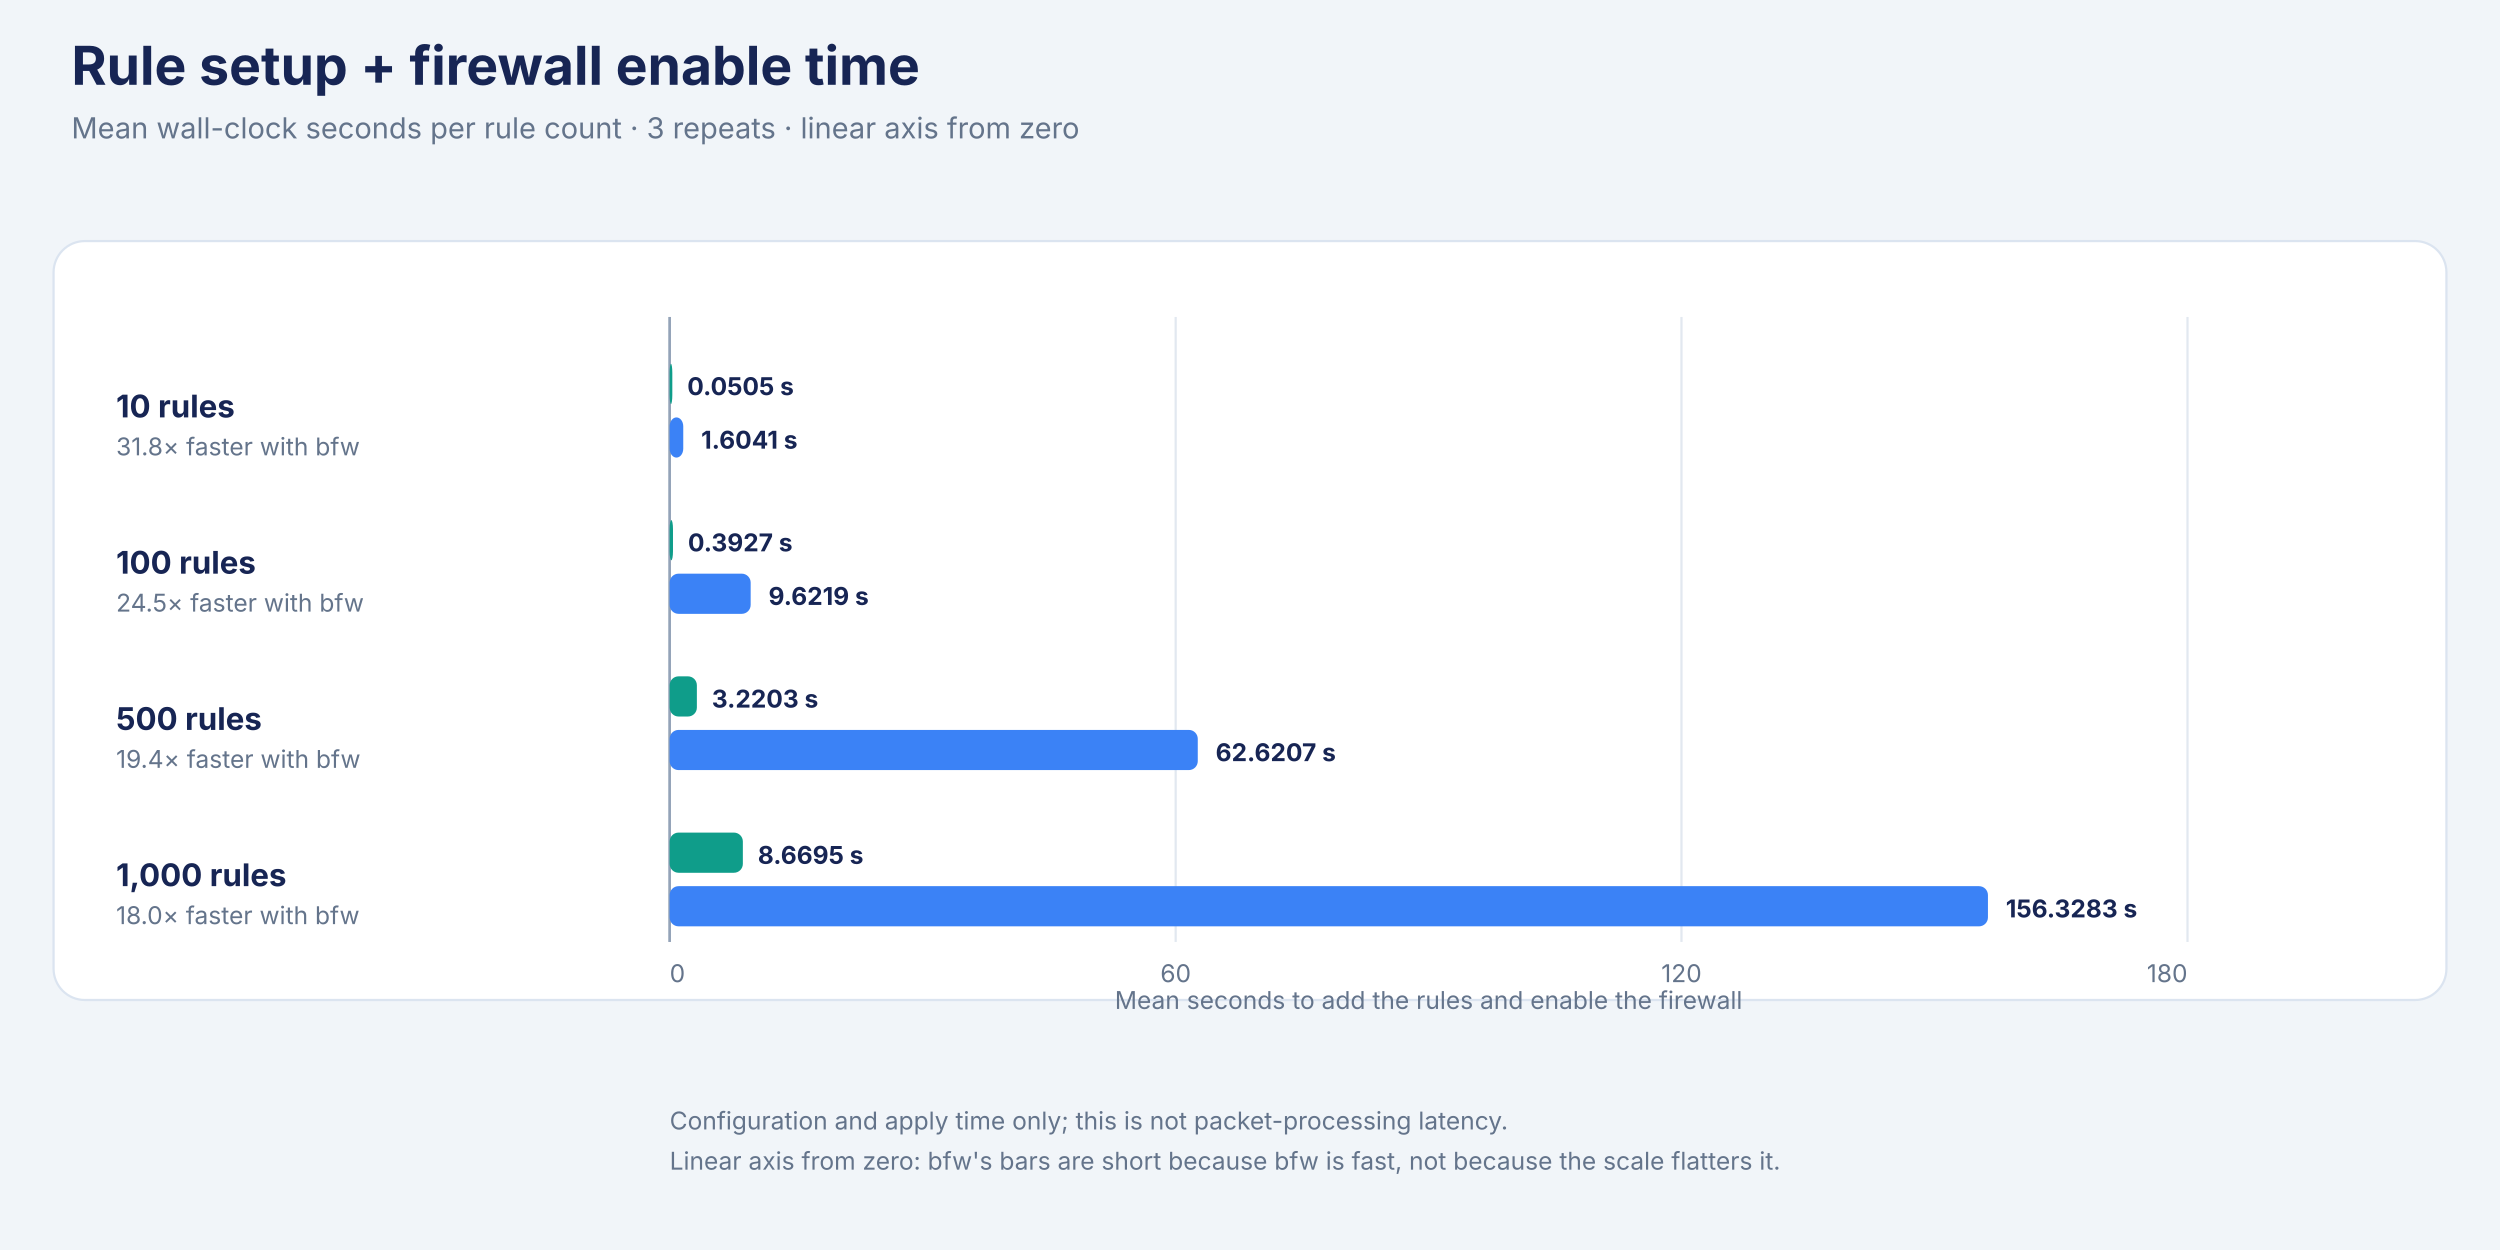
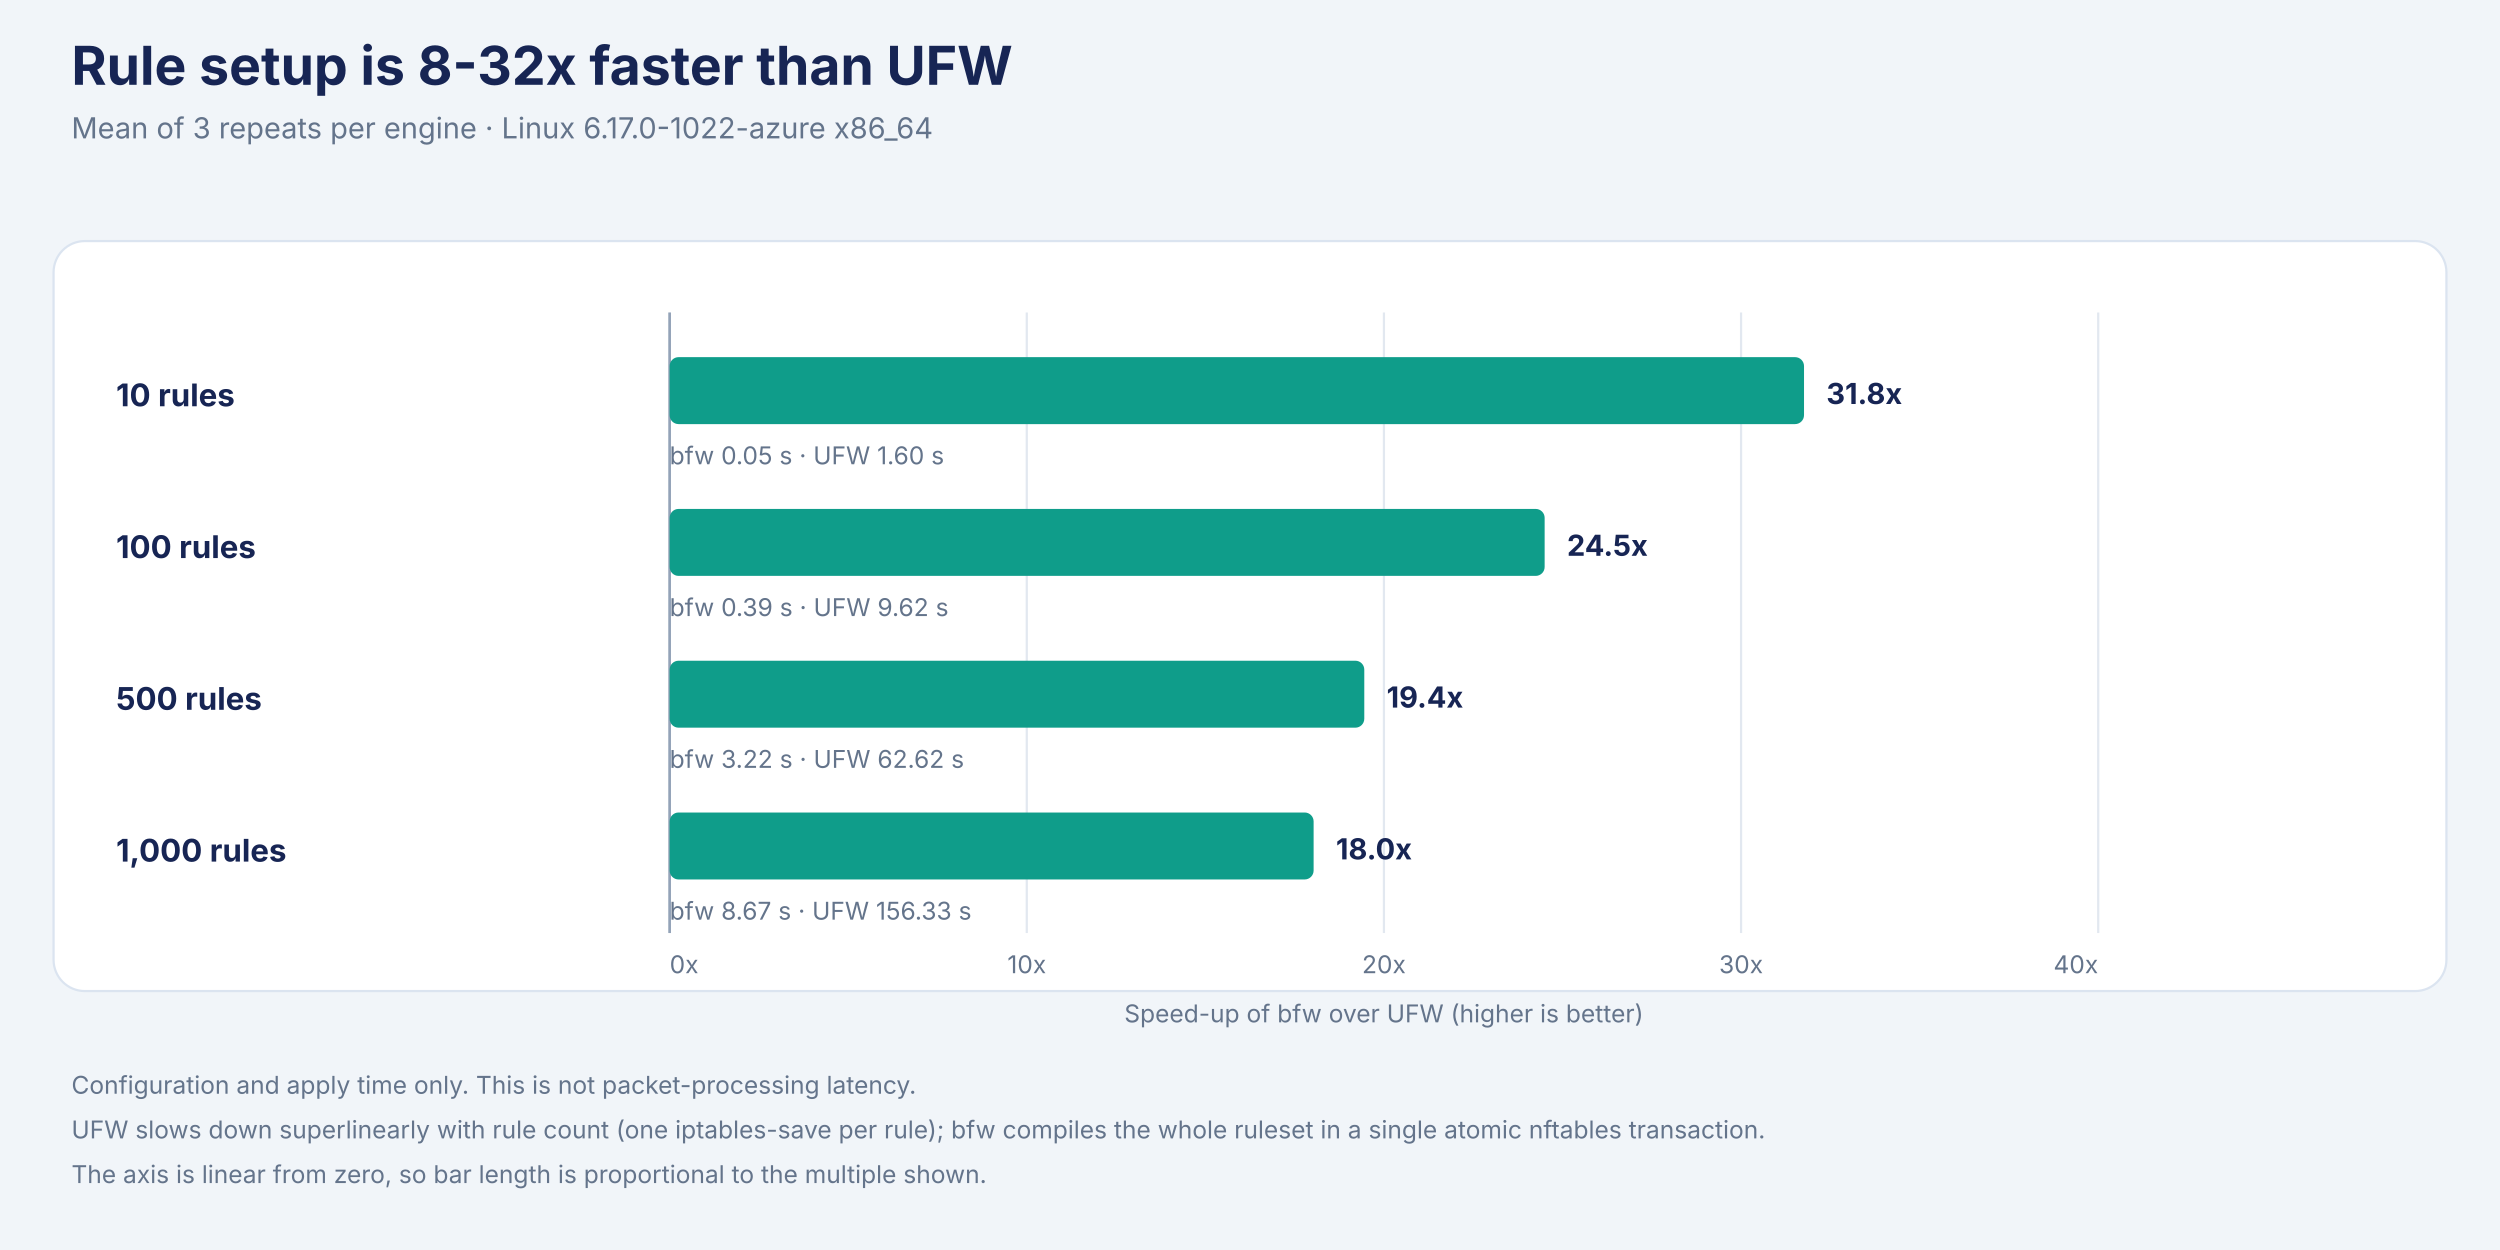
<svg xmlns="http://www.w3.org/2000/svg" width="1120" height="560" viewBox="0 0 1120 560" role="img" aria-labelledby="title desc">
  <style>
    text { font-family: Inter, ui-sans-serif, system-ui, -apple-system, "Segoe UI", sans-serif; fill: #172554; }
    .muted { fill: #64748b; }
    .panel { fill: #ffffff; stroke: #dbe4f0; stroke-width: 1; }
    .grid { stroke: #e2e8f0; stroke-width: 1; }
    .axis { stroke: #94a3b8; stroke-width: 1.2; }
-     .parity { stroke: #334155; stroke-width: 1.4; stroke-dasharray: 5 4; }
    .base { fill: #64748b; }
    .bfw { fill: #0f9d8a; }
    .ufw { fill: #3b82f6; }
-     .peak { fill-opacity: 0.42; }
-     .prev { fill: #cbd5e1; }
  </style>
  <rect width="1120" height="560" fill="#f1f5f9" />
-   <text x="32" y="38" font-size="24" font-weight="700">Rule setup + firewall enable time</text>
-   <text x="32" y="62" font-size="13" class="muted">Mean wall-clock seconds per rule count · 3 repeats · linear axis from zero</text>
-   <rect class="panel" x="24" y="108" width="1072" height="340" rx="14" />
-   <line class="grid" x1="300.0" y1="142" x2="300.0" y2="422" />
-   <text x="300.0" y="440" text-anchor="start" font-size="11" class="muted">0</text>
-   <line class="grid" x1="526.7" y1="142" x2="526.7" y2="422" />
-   <text x="526.7" y="440" text-anchor="middle" font-size="11" class="muted">60</text>
-   <line class="grid" x1="753.3" y1="142" x2="753.3" y2="422" />
-   <text x="753.3" y="440" text-anchor="middle" font-size="11" class="muted">120</text>
-   <line class="grid" x1="980.0" y1="142" x2="980.0" y2="422" />
-   <text x="980.0" y="440" text-anchor="end" font-size="11" class="muted">180</text>
-   <line class="axis" x1="300" y1="142" x2="300" y2="422" />
-   <text x="52" y="187.0" font-size="14" font-weight="650">10 rules</text>
-   <text x="52" y="204.0" font-size="11" class="muted">31.8× faster with bfw</text>
-   <rect class="bfw" x="300" y="163" width="1.2" height="18" rx="4" />
-   <text x="307.9" y="177.0" font-size="11" font-weight="650" fill="#0f9d8a">0.0505 s</text>
-   <rect class="ufw" x="300" y="187" width="6.1" height="18" rx="4" />
-   <text x="314.1" y="201.0" font-size="11" font-weight="650" fill="#3b82f6">1.6041 s</text>
-   <text x="52" y="257.0" font-size="14" font-weight="650">100 rules</text>
-   <text x="52" y="274.0" font-size="11" class="muted">24.5× faster with bfw</text>
-   <rect class="bfw" x="300" y="233" width="1.5" height="18" rx="4" />
-   <text x="308.2" y="247.0" font-size="11" font-weight="650" fill="#0f9d8a">0.3927 s</text>
-   <rect class="ufw" x="300" y="257" width="36.3" height="18" rx="4" />
-   <text x="344.3" y="271.0" font-size="11" font-weight="650" fill="#3b82f6">9.6219 s</text>
-   <text x="52" y="327.0" font-size="14" font-weight="650">500 rules</text>
-   <text x="52" y="344.0" font-size="11" class="muted">19.4× faster with bfw</text>
-   <rect class="bfw" x="300" y="303" width="12.2" height="18" rx="4" />
-   <text x="318.9" y="317.0" font-size="11" font-weight="650" fill="#0f9d8a">3.2203 s</text>
-   <rect class="ufw" x="300" y="327" width="236.6" height="18" rx="4" />
-   <text x="544.6" y="341.0" font-size="11" font-weight="650" fill="#3b82f6">62.6207 s</text>
-   <text x="52" y="397.0" font-size="14" font-weight="650">1,000 rules</text>
-   <text x="52" y="414.0" font-size="11" class="muted">18.0× faster with bfw</text>
-   <rect class="bfw" x="300" y="373" width="32.8" height="18" rx="4" />
-   <text x="339.5" y="387.0" font-size="11" font-weight="650" fill="#0f9d8a">8.6695 s</text>
-   <rect class="ufw" x="300" y="397" width="590.6" height="18" rx="4" />
-   <text x="898.6" y="411.0" font-size="11" font-weight="650" fill="#3b82f6">156.3283 s</text>
-   <text x="640" y="452" text-anchor="middle" font-size="11" class="muted">Mean seconds to add the rules and enable the firewall</text>
-   <text x="300" y="506" font-size="11" class="muted">Configuration and apply time only; this is not packet-processing latency.</text>
-   <text x="300" y="524" font-size="11" class="muted">Linear axis from zero: bfw's bars are short because bfw is fast, not because the scale flatters it.</text>
+   <text x="32" y="38" font-size="24" font-weight="700">Rule setup is 8-32x faster than UFW</text>
+   <text x="32" y="62" font-size="13" class="muted">Mean of 3 repeats per engine · Linux 6.17.0-1022-azure x86_64</text>
+   <rect class="panel" x="24" y="108" width="1072" height="336" rx="14" />
+   <line class="grid" x1="300.0" y1="140" x2="300.0" y2="418" />
+   <text x="300.0" y="436" text-anchor="start" font-size="11" class="muted">0x</text>
+   <line class="grid" x1="460.0" y1="140" x2="460.0" y2="418" />
+   <text x="460.0" y="436" text-anchor="middle" font-size="11" class="muted">10x</text>
+   <line class="grid" x1="620.0" y1="140" x2="620.0" y2="418" />
+   <text x="620.0" y="436" text-anchor="middle" font-size="11" class="muted">20x</text>
+   <line class="grid" x1="780.0" y1="140" x2="780.0" y2="418" />
+   <text x="780.0" y="436" text-anchor="middle" font-size="11" class="muted">30x</text>
+   <line class="grid" x1="940.0" y1="140" x2="940.0" y2="418" />
+   <text x="940.0" y="436" text-anchor="end" font-size="11" class="muted">40x</text>
+   <line class="axis" x1="300" y1="140" x2="300" y2="418" />
+   <text x="52" y="182" font-size="14" font-weight="650">10 rules</text>
+   <rect class="bfw" x="300" y="160" width="508.2" height="30" rx="4" />
+   <text x="818.2" y="181" font-size="13" font-weight="700" fill="#0f9d8a">31.8x</text>
+   <text x="300" y="208" font-size="11" class="muted">bfw 0.05 s · UFW 1.60 s</text>
+   <text x="52" y="250" font-size="14" font-weight="650">100 rules</text>
+   <rect class="bfw" x="300" y="228" width="392.0" height="30" rx="4" />
+   <text x="702.0" y="249" font-size="13" font-weight="700" fill="#0f9d8a">24.5x</text>
+   <text x="300" y="276" font-size="11" class="muted">bfw 0.39 s · UFW 9.62 s</text>
+   <text x="52" y="318" font-size="14" font-weight="650">500 rules</text>
+   <rect class="bfw" x="300" y="296" width="311.2" height="30" rx="4" />
+   <text x="621.2" y="317" font-size="13" font-weight="700" fill="#0f9d8a">19.4x</text>
+   <text x="300" y="344" font-size="11" class="muted">bfw 3.22 s · UFW 62.62 s</text>
+   <text x="52" y="386" font-size="14" font-weight="650">1,000 rules</text>
+   <rect class="bfw" x="300" y="364" width="288.5" height="30" rx="4" />
+   <text x="598.5" y="385" font-size="13" font-weight="700" fill="#0f9d8a">18.0x</text>
+   <text x="300" y="412" font-size="11" class="muted">bfw 8.67 s · UFW 156.33 s</text>
+   <text x="620" y="458" text-anchor="middle" font-size="11" class="muted">Speed-up of bfw over UFW (higher is better)</text>
+   <text x="32" y="490" font-size="11" class="muted">Configuration and apply time only. This is not packet-processing latency.</text>
+   <text x="32" y="510" font-size="11" class="muted">UFW slows down superlinearly with rule count (one iptables-save per rule); bfw compiles the whole ruleset in a single atomic nftables transaction.</text>
+   <text x="32" y="530" font-size="11" class="muted">The axis is linear from zero, so bar length is proportional to the multiple shown.</text>
</svg>
